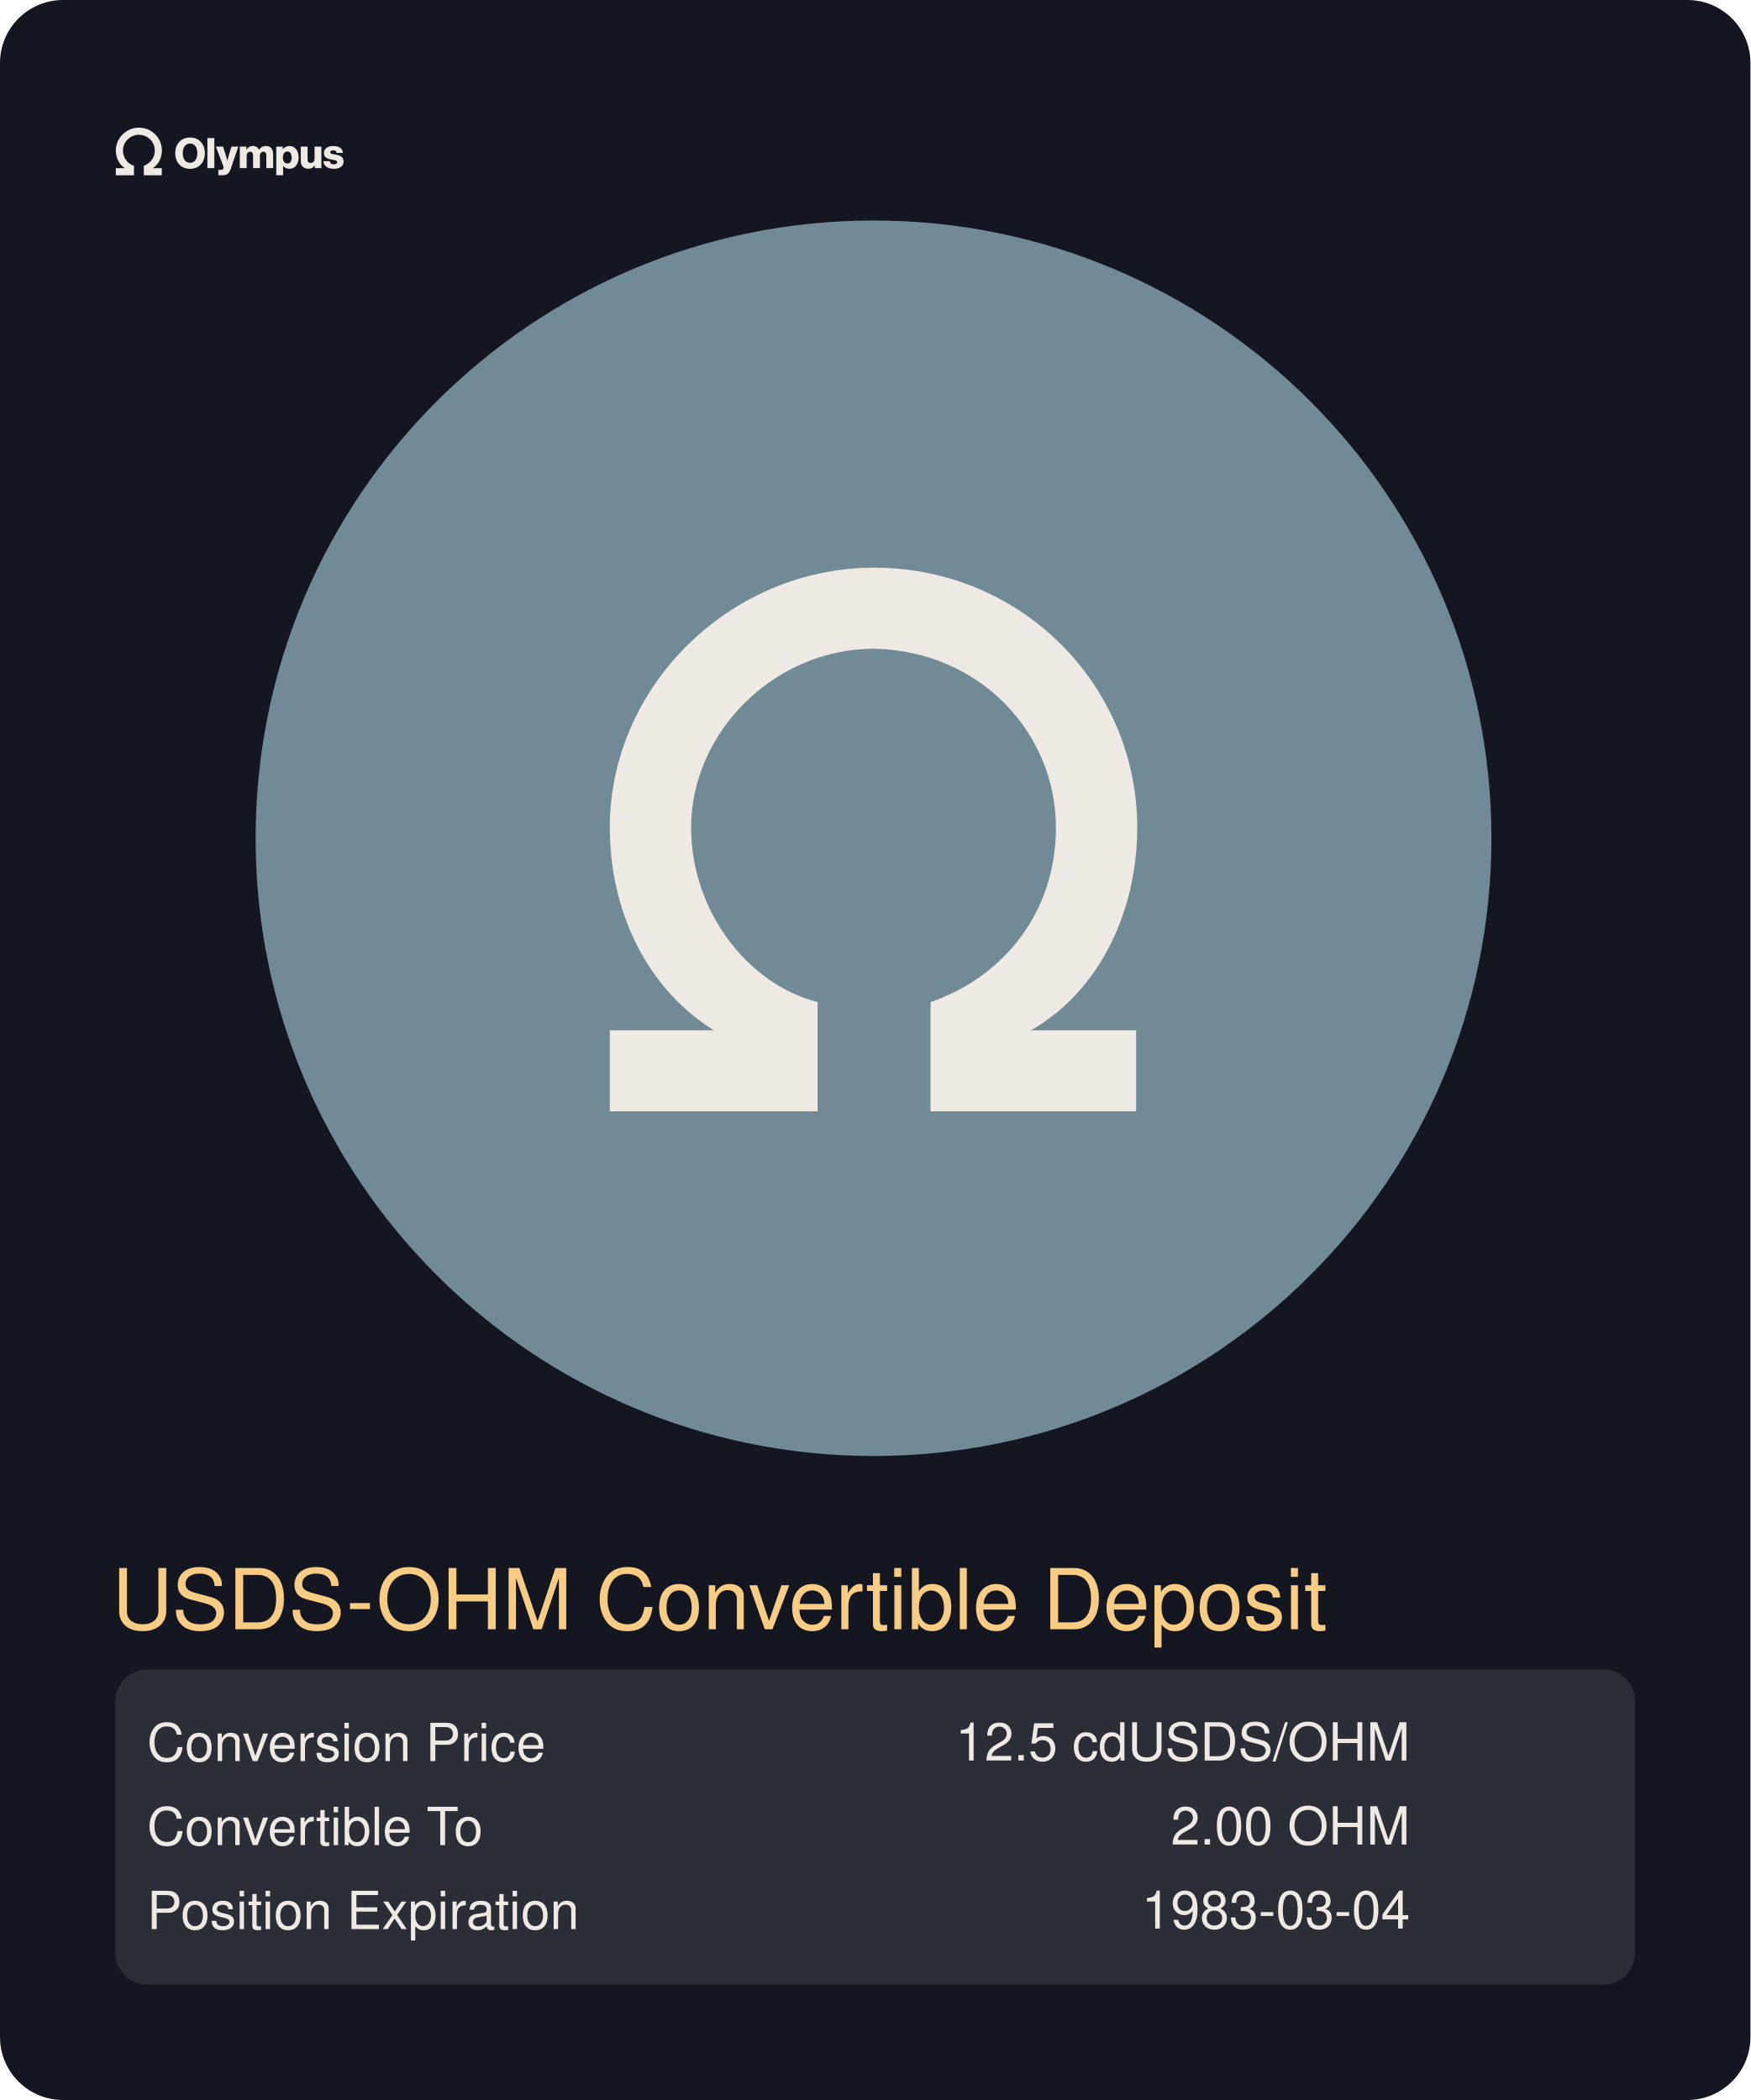
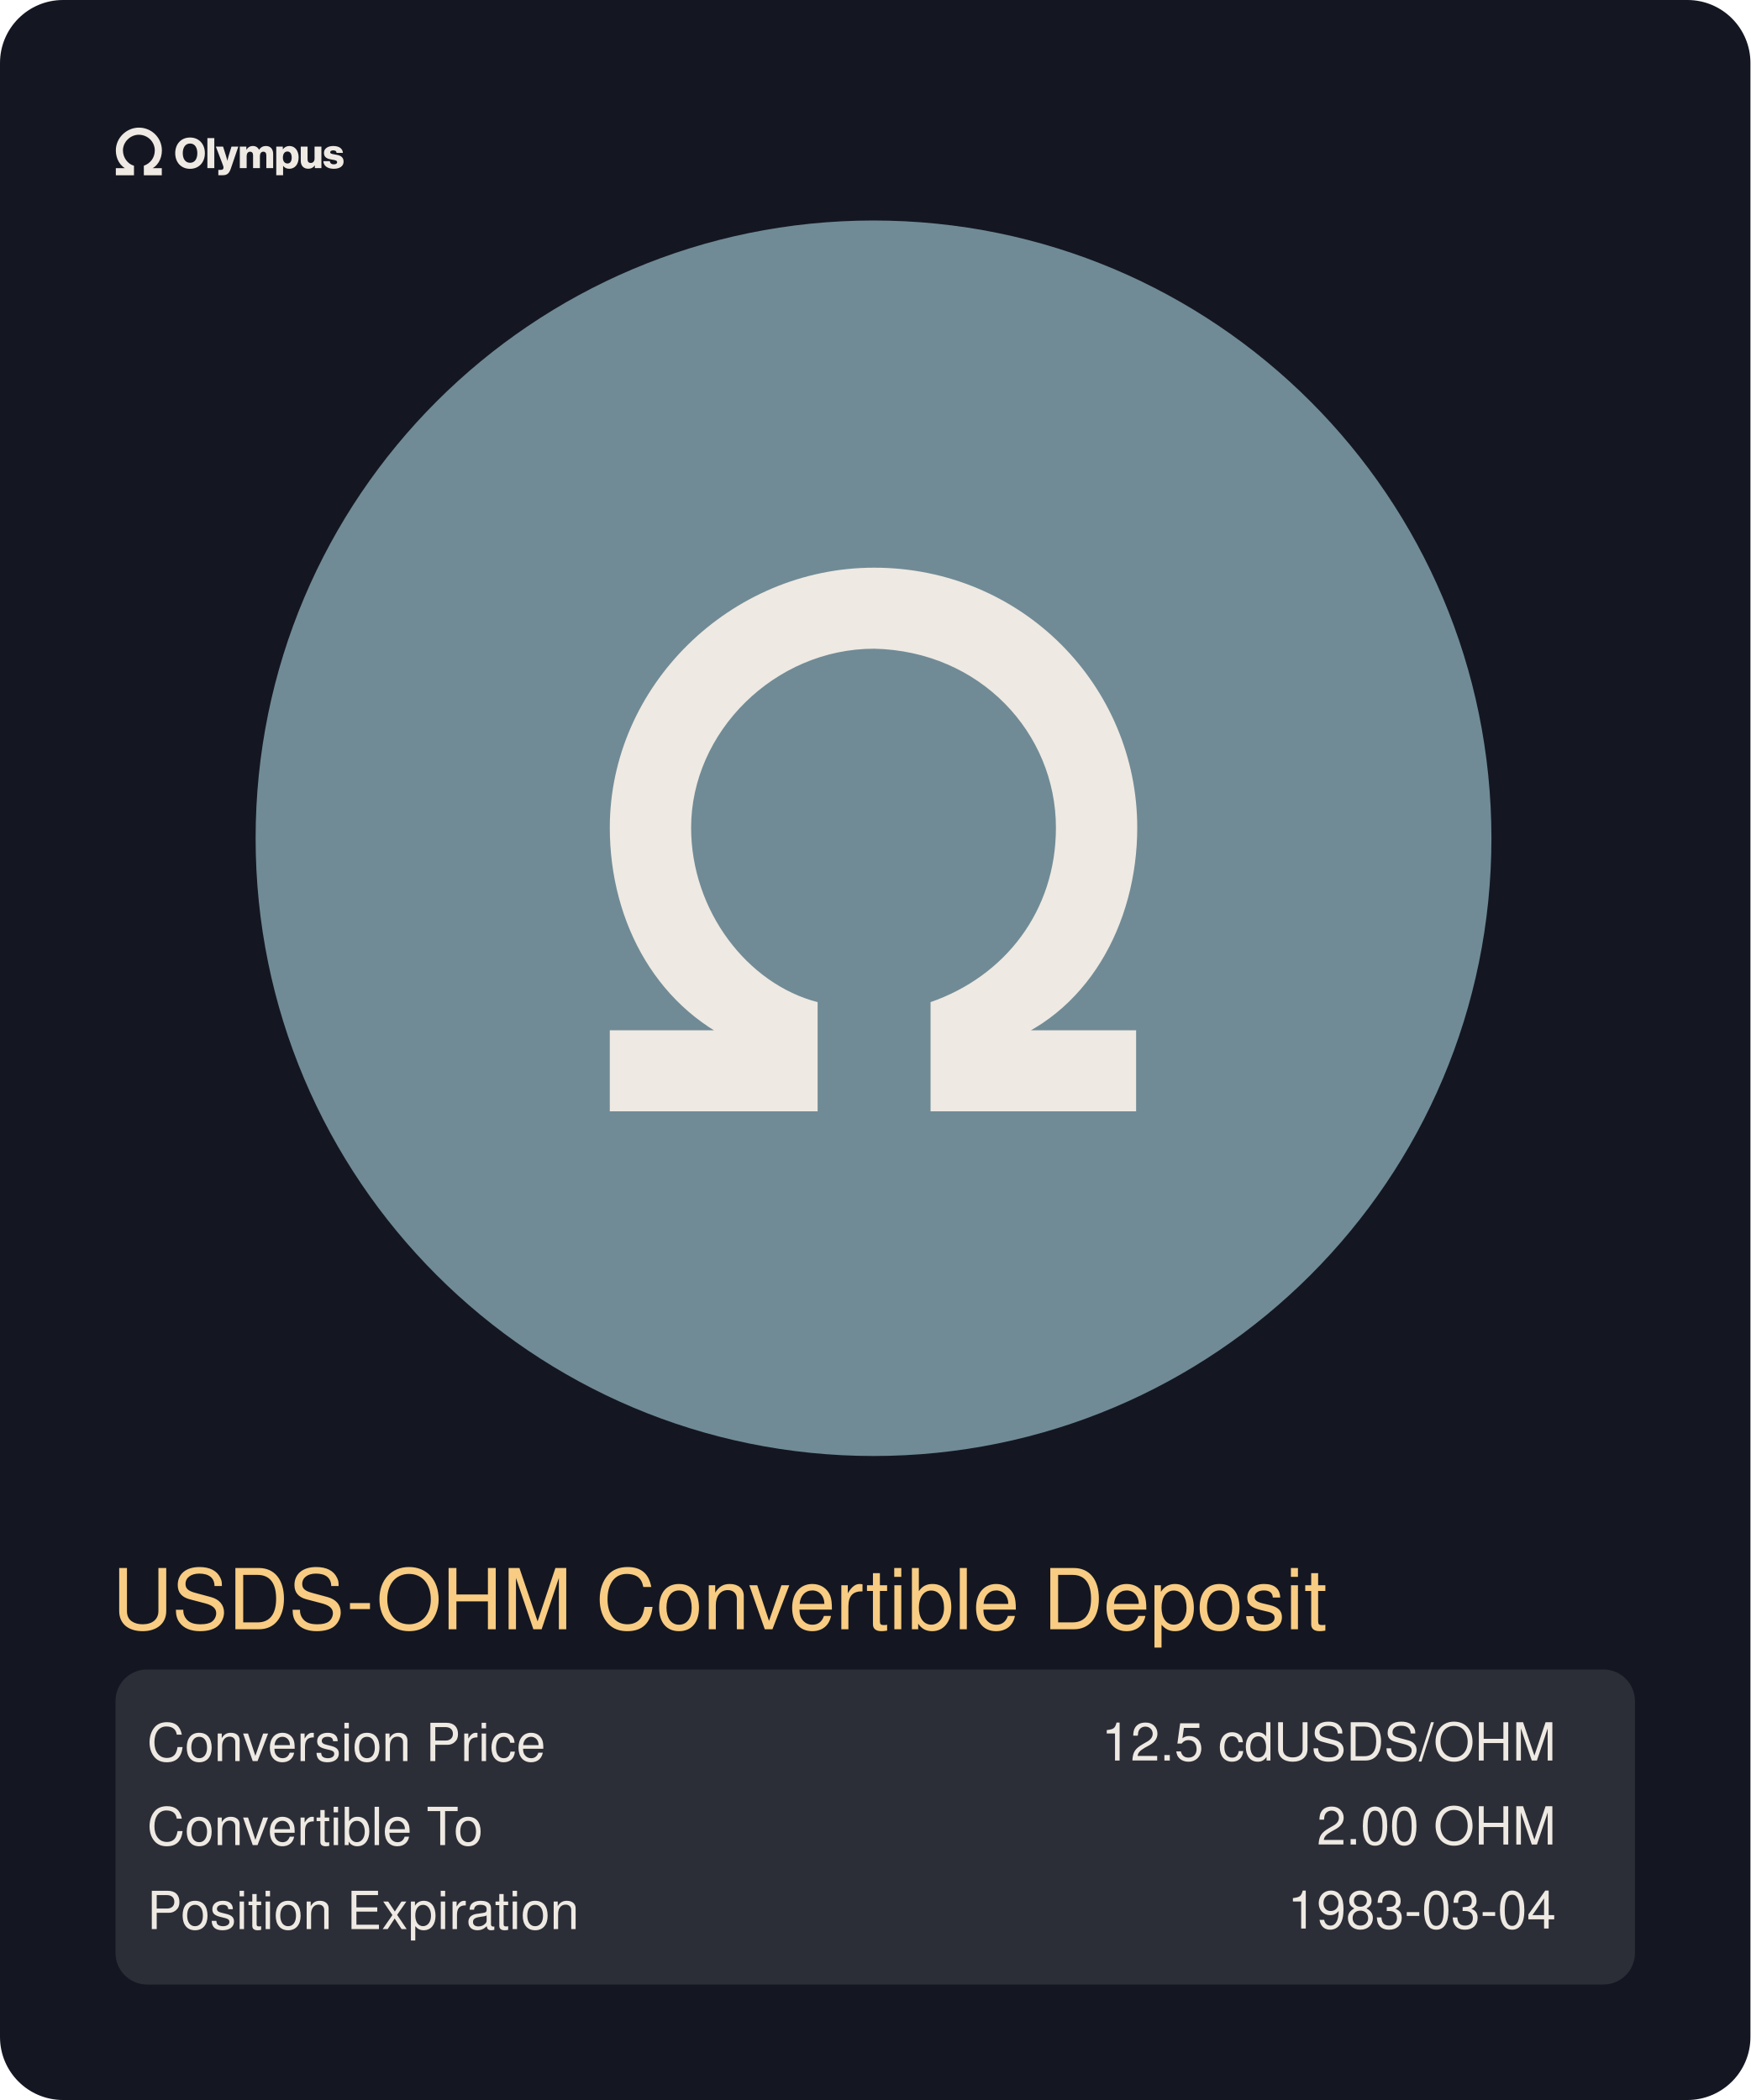
<svg xmlns="http://www.w3.org/2000/svg" width="500" height="600" viewBox="0 0 500 600" fill="none">
-   <g id="Frame 3">
-     <rect width="500" height="600" rx="18" fill="#141722" />
-     <g id="Frame 8">
-       <g id="Token/OHM">
-         <rect x="73.015" y="63" width="353" height="353" rx="176.5" fill="#708B96" />
-         <g id="OHM shape">
-           <path id="Vector" d="M233.546 286.32C213.544 281.175 197.413 260.273 197.413 236.476C197.413 209.142 221.287 185.346 249.676 185.346C280.002 185.989 301.617 209.464 301.617 236.476C301.617 260.273 287.1 278.924 265.807 286.32V317.513H324.523V294.36H284.196V298.862C310.65 290.501 324.845 263.81 324.845 236.476C324.845 195.958 291.939 162.193 249.676 162.193C208.705 162.193 174.185 195.958 174.185 236.476C174.185 263.81 188.057 289.214 213.544 299.183L214.189 294.36H174.185V317.513H233.546V286.32Z" fill="#EEE9E2" />
-         </g>
-       </g>
-     </g>
-     <g id="Frame 6">
-       <text id="USDS-OHM Convertible Deposit" xml:space="preserve" class="heading">
-         <tspan x="32" y="465.504">USDS-OHM Convertible Deposit</tspan>
-       </text>
-     </g>
-     <g id="Frame 2">
-       <rect x="33" y="477" width="434" height="90" rx="9" fill="#2C2E37" />
-       <g id="Frame 4">
-         <g id="Wallet balances">
-           <text id="Unstaked Balance" xml:space="preserve" class="standard-text">
-             <tspan x="42" y="503.16">Conversion Price</tspan>
-           </text>
-           <g id="Value">
-             <text id="Conversion Price Value" xml:space="preserve" class="standard-text" text-anchor="end">
-               <tspan x="457" y="503.003">12.5 cdUSDS/OHM</tspan>
-             </text>
-           </g>
-         </g>
-         <g id="Wallet balances_2">
-           <text id="Unstaked Balance_2" xml:space="preserve" class="standard-text">
-             <tspan x="42" y="527.16">Convertible To</tspan>
-           </text>
-           <g id="Value_2">
-             <text id="Convertible to Value" xml:space="preserve" class="standard-text" text-anchor="end">
-               <tspan x="457" y="527.003">2.00 OHM</tspan>
-             </text>
-           </g>
-         </g>
-         <g id="Wallet balances_3">
-           <text id="Unstaked Balance_3" xml:space="preserve" class="standard-text">
-             <tspan x="42" y="551.16">Position Expiration</tspan>
-           </text>
-           <g id="Value_3">
-             <text id="Position Expiration Date" xml:space="preserve" class="standard-text" text-anchor="end">
-               <tspan x="457" y="551.003">1983-03-04</tspan>
-             </text>
-           </g>
-         </g>
-       </g>
-     </g>
-     <g id="Frame 7">
-       <g id="Olympus Logo">
-         <path id="Vector_2" d="M54.292 46.51C52.914 46.51 52.207 45.323 52.207 43.764C52.207 42.205 52.914 41.006 54.292 41.006C55.682 41.006 56.365 42.205 56.365 43.764C56.365 45.323 55.682 46.51 54.292 46.51ZM50.05 43.764C50.05 46.33 51.692 48.237 54.28 48.237C56.88 48.237 58.521 46.33 58.521 43.764C58.521 41.197 56.88 39.291 54.28 39.291C51.692 39.291 50.05 41.197 50.05 43.764ZM59.24 48.033H61.217V39.459H59.24V48.033ZM63.038 48.537H62.367V50.06H63.637C64.871 50.06 65.459 49.556 65.95 48.117L68.07 41.893H66.118L65.315 44.508C65.123 45.107 64.955 45.923 64.955 45.923H64.931C64.931 45.923 64.74 45.107 64.548 44.508L63.721 41.893H61.66L63.47 46.618C63.721 47.266 63.841 47.626 63.841 47.889C63.841 48.309 63.613 48.537 63.038 48.537ZM68.502 41.893V48.033H70.455V44.592C70.455 43.86 70.814 43.344 71.425 43.344C72.012 43.344 72.288 43.728 72.288 44.388V48.033H74.241V44.592C74.241 43.86 74.588 43.344 75.211 43.344C75.798 43.344 76.074 43.728 76.074 44.388V48.033H78.027V44.04C78.027 42.661 77.332 41.713 75.942 41.713C75.151 41.713 74.492 42.049 74.013 42.793H73.989C73.678 42.133 73.067 41.713 72.264 41.713C71.377 41.713 70.79 42.133 70.407 42.769H70.371V41.893H68.502ZM78.913 41.893V50.06H80.866V47.398H80.89C81.274 47.913 81.837 48.225 82.628 48.225C84.233 48.225 85.299 46.954 85.299 44.963C85.299 43.116 84.305 41.713 82.675 41.713C81.837 41.713 81.238 42.085 80.818 42.637H80.782V41.893H78.913ZM80.806 45.035C80.806 44.04 81.238 43.284 82.088 43.284C82.927 43.284 83.323 43.98 83.323 45.035C83.323 46.078 82.867 46.714 82.124 46.714C81.286 46.714 80.806 46.031 80.806 45.035ZM88.067 48.213C88.918 48.213 89.457 47.877 89.9 47.278H89.936V48.033H91.805V41.893H89.852V45.323C89.852 46.054 89.445 46.558 88.774 46.558C88.151 46.558 87.852 46.187 87.852 45.515V41.893H85.91V45.923C85.91 47.29 86.653 48.213 88.067 48.213ZM95.352 48.225C96.957 48.225 98.143 47.53 98.143 46.187C98.143 44.615 96.873 44.34 95.795 44.16C95.016 44.016 94.321 43.956 94.321 43.524C94.321 43.14 94.693 42.96 95.172 42.96C95.711 42.96 96.082 43.128 96.154 43.68H97.952C97.856 42.469 96.921 41.713 95.184 41.713C93.734 41.713 92.536 42.385 92.536 43.68C92.536 45.119 93.674 45.407 94.741 45.587C95.555 45.731 96.298 45.791 96.298 46.342C96.298 46.738 95.927 46.954 95.34 46.954C94.693 46.954 94.285 46.654 94.213 46.043H92.368C92.428 47.398 93.555 48.225 95.352 48.225Z" fill="#EEE9E2" />
-         <path id="Vector_3" d="M38.271 47.349C36.525 46.898 35.117 45.065 35.117 42.979C35.117 40.582 37.201 38.496 39.68 38.496C42.328 38.552 44.215 40.611 44.215 42.979C44.215 45.065 42.947 46.701 41.088 47.349V50.084H46.215V48.054H42.694V48.449C45.004 47.715 46.243 45.375 46.243 42.979C46.243 39.426 43.37 36.466 39.68 36.466C36.102 36.466 33.088 39.426 33.088 42.979C33.088 45.375 34.3 47.603 36.525 48.477L36.581 48.054H33.088V50.084H38.271V47.349Z" fill="#EEE9E2" />
-       </g>
-     </g>
-   </g>
+   <rect width="500" height="600" rx="18" fill="#141722" />
+   <rect x="73.015" y="63" width="353" height="353" rx="176.5" fill="#708B96" />
+   <path id="Vector" d="M233.546 286.32C213.544 281.175 197.413 260.273 197.413 236.476C197.413 209.142 221.287 185.346 249.676 185.346C280.002 185.989 301.617 209.464 301.617 236.476C301.617 260.273 287.1 278.924 265.807 286.32V317.513H324.523V294.36H284.196V298.862C310.65 290.501 324.845 263.81 324.845 236.476C324.845 195.958 291.939 162.193 249.676 162.193C208.705 162.193 174.185 195.958 174.185 236.476C174.185 263.81 188.057 289.214 213.544 299.183L214.189 294.36H174.185V317.513H233.546V286.32Z" fill="#EEE9E2" />
+   <text id="USDS-OHM Convertible Deposit" xml:space="preserve" class="heading">
+     <tspan x="32" y="465.504">USDS-OHM Convertible Deposit</tspan>
+   </text>
+   <rect x="33" y="477" width="434" height="90" rx="9" fill="#2C2E37" />
+   <text id="Unstaked Balance" xml:space="preserve" class="standard-text">
+     <tspan x="42" y="503.16">Conversion Price</tspan>
+   </text>
+   <text id="Conversion Price Value" xml:space="preserve" class="standard-text" text-anchor="end">
+     <tspan x="457" y="503.003">12.5 cdUSDS/OHM</tspan>
+   </text>
+   <text id="Unstaked Balance_2" xml:space="preserve" class="standard-text">
+     <tspan x="42" y="527.16">Convertible To</tspan>
+   </text>
+   <text id="Convertible to Value" xml:space="preserve" class="standard-text" text-anchor="end">
+     <tspan x="457" y="527.003">2.00 OHM</tspan>
+   </text>
+   <text id="Unstaked Balance_3" xml:space="preserve" class="standard-text">
+     <tspan x="42" y="551.16">Position Expiration</tspan>
+   </text>
+   <text id="Position Expiration Date" xml:space="preserve" class="standard-text" text-anchor="end">
+     <tspan x="457" y="551.003">1983-03-04</tspan>
+   </text>
+   <path id="Vector_2" d="M54.292 46.51C52.914 46.51 52.207 45.323 52.207 43.764C52.207 42.205 52.914 41.006 54.292 41.006C55.682 41.006 56.365 42.205 56.365 43.764C56.365 45.323 55.682 46.51 54.292 46.51ZM50.05 43.764C50.05 46.33 51.692 48.237 54.28 48.237C56.88 48.237 58.521 46.33 58.521 43.764C58.521 41.197 56.88 39.291 54.28 39.291C51.692 39.291 50.05 41.197 50.05 43.764ZM59.24 48.033H61.217V39.459H59.24V48.033ZM63.038 48.537H62.367V50.06H63.637C64.871 50.06 65.459 49.556 65.95 48.117L68.07 41.893H66.118L65.315 44.508C65.123 45.107 64.955 45.923 64.955 45.923H64.931C64.931 45.923 64.74 45.107 64.548 44.508L63.721 41.893H61.66L63.47 46.618C63.721 47.266 63.841 47.626 63.841 47.889C63.841 48.309 63.613 48.537 63.038 48.537ZM68.502 41.893V48.033H70.455V44.592C70.455 43.86 70.814 43.344 71.425 43.344C72.012 43.344 72.288 43.728 72.288 44.388V48.033H74.241V44.592C74.241 43.86 74.588 43.344 75.211 43.344C75.798 43.344 76.074 43.728 76.074 44.388V48.033H78.027V44.04C78.027 42.661 77.332 41.713 75.942 41.713C75.151 41.713 74.492 42.049 74.013 42.793H73.989C73.678 42.133 73.067 41.713 72.264 41.713C71.377 41.713 70.79 42.133 70.407 42.769H70.371V41.893H68.502ZM78.913 41.893V50.06H80.866V47.398H80.89C81.274 47.913 81.837 48.225 82.628 48.225C84.233 48.225 85.299 46.954 85.299 44.963C85.299 43.116 84.305 41.713 82.675 41.713C81.837 41.713 81.238 42.085 80.818 42.637H80.782V41.893H78.913ZM80.806 45.035C80.806 44.04 81.238 43.284 82.088 43.284C82.927 43.284 83.323 43.98 83.323 45.035C83.323 46.078 82.867 46.714 82.124 46.714C81.286 46.714 80.806 46.031 80.806 45.035ZM88.067 48.213C88.918 48.213 89.457 47.877 89.9 47.278H89.936V48.033H91.805V41.893H89.852V45.323C89.852 46.054 89.445 46.558 88.774 46.558C88.151 46.558 87.852 46.187 87.852 45.515V41.893H85.91V45.923C85.91 47.29 86.653 48.213 88.067 48.213ZM95.352 48.225C96.957 48.225 98.143 47.53 98.143 46.187C98.143 44.615 96.873 44.34 95.795 44.16C95.016 44.016 94.321 43.956 94.321 43.524C94.321 43.14 94.693 42.96 95.172 42.96C95.711 42.96 96.082 43.128 96.154 43.68H97.952C97.856 42.469 96.921 41.713 95.184 41.713C93.734 41.713 92.536 42.385 92.536 43.68C92.536 45.119 93.674 45.407 94.741 45.587C95.555 45.731 96.298 45.791 96.298 46.342C96.298 46.738 95.927 46.954 95.34 46.954C94.693 46.954 94.285 46.654 94.213 46.043H92.368C92.428 47.398 93.555 48.225 95.352 48.225Z" fill="#EEE9E2" />
+   <path id="Vector_3" d="M38.271 47.349C36.525 46.898 35.117 45.065 35.117 42.979C35.117 40.582 37.201 38.496 39.68 38.496C42.328 38.552 44.215 40.611 44.215 42.979C44.215 45.065 42.947 46.701 41.088 47.349V50.084H46.215V48.054H42.694V48.449C45.004 47.715 46.243 45.375 46.243 42.979C46.243 39.426 43.37 36.466 39.68 36.466C36.102 36.466 33.088 39.426 33.088 42.979C33.088 45.375 34.3 47.603 36.525 48.477L36.581 48.054H33.088V50.084H38.271V47.349Z" fill="#EEE9E2" />
  <defs>
    <style type="text/css">
            .heading {
-                 fill: #F8CC82;
-                 font-family: "Helvetica Neue", Helvetica, -apple-system, BlinkMacSystemFont, Ubuntu, Jost, "DM Sans", sans-serif;
-                 font-size: 24px;
-                 font-weight: 500;
-                 letter-spacing: 0em;
-                 white-space: pre;
+             fill: #F8CC82;
+             font-family: "Helvetica Neue", Helvetica, -apple-system, BlinkMacSystemFont, Ubuntu,
+             Jost, "DM Sans", sans-serif;
+             font-size: 24px;
+             font-weight: 500;
+             letter-spacing: 0em;
+             white-space: pre;
            }
+ 
            .standard-text {
-                 fill: #EEE9E2;
-                 font-family: "Helvetica Neue", Helvetica, -apple-system, BlinkMacSystemFont, Ubuntu, Jost, "DM Sans", sans-serif;
-                 font-size: 15px;
-                 font-weight: 500;
-                 letter-spacing: 0em;
-                 white-space: pre;
+             fill: #EEE9E2;
+             font-family: "Helvetica Neue", Helvetica, -apple-system, BlinkMacSystemFont, Ubuntu,
+             Jost, "DM Sans", sans-serif;
+             font-size: 15px;
+             font-weight: 500;
+             letter-spacing: 0em;
+             white-space: pre;
            }
        </style>
  </defs>
</svg>
